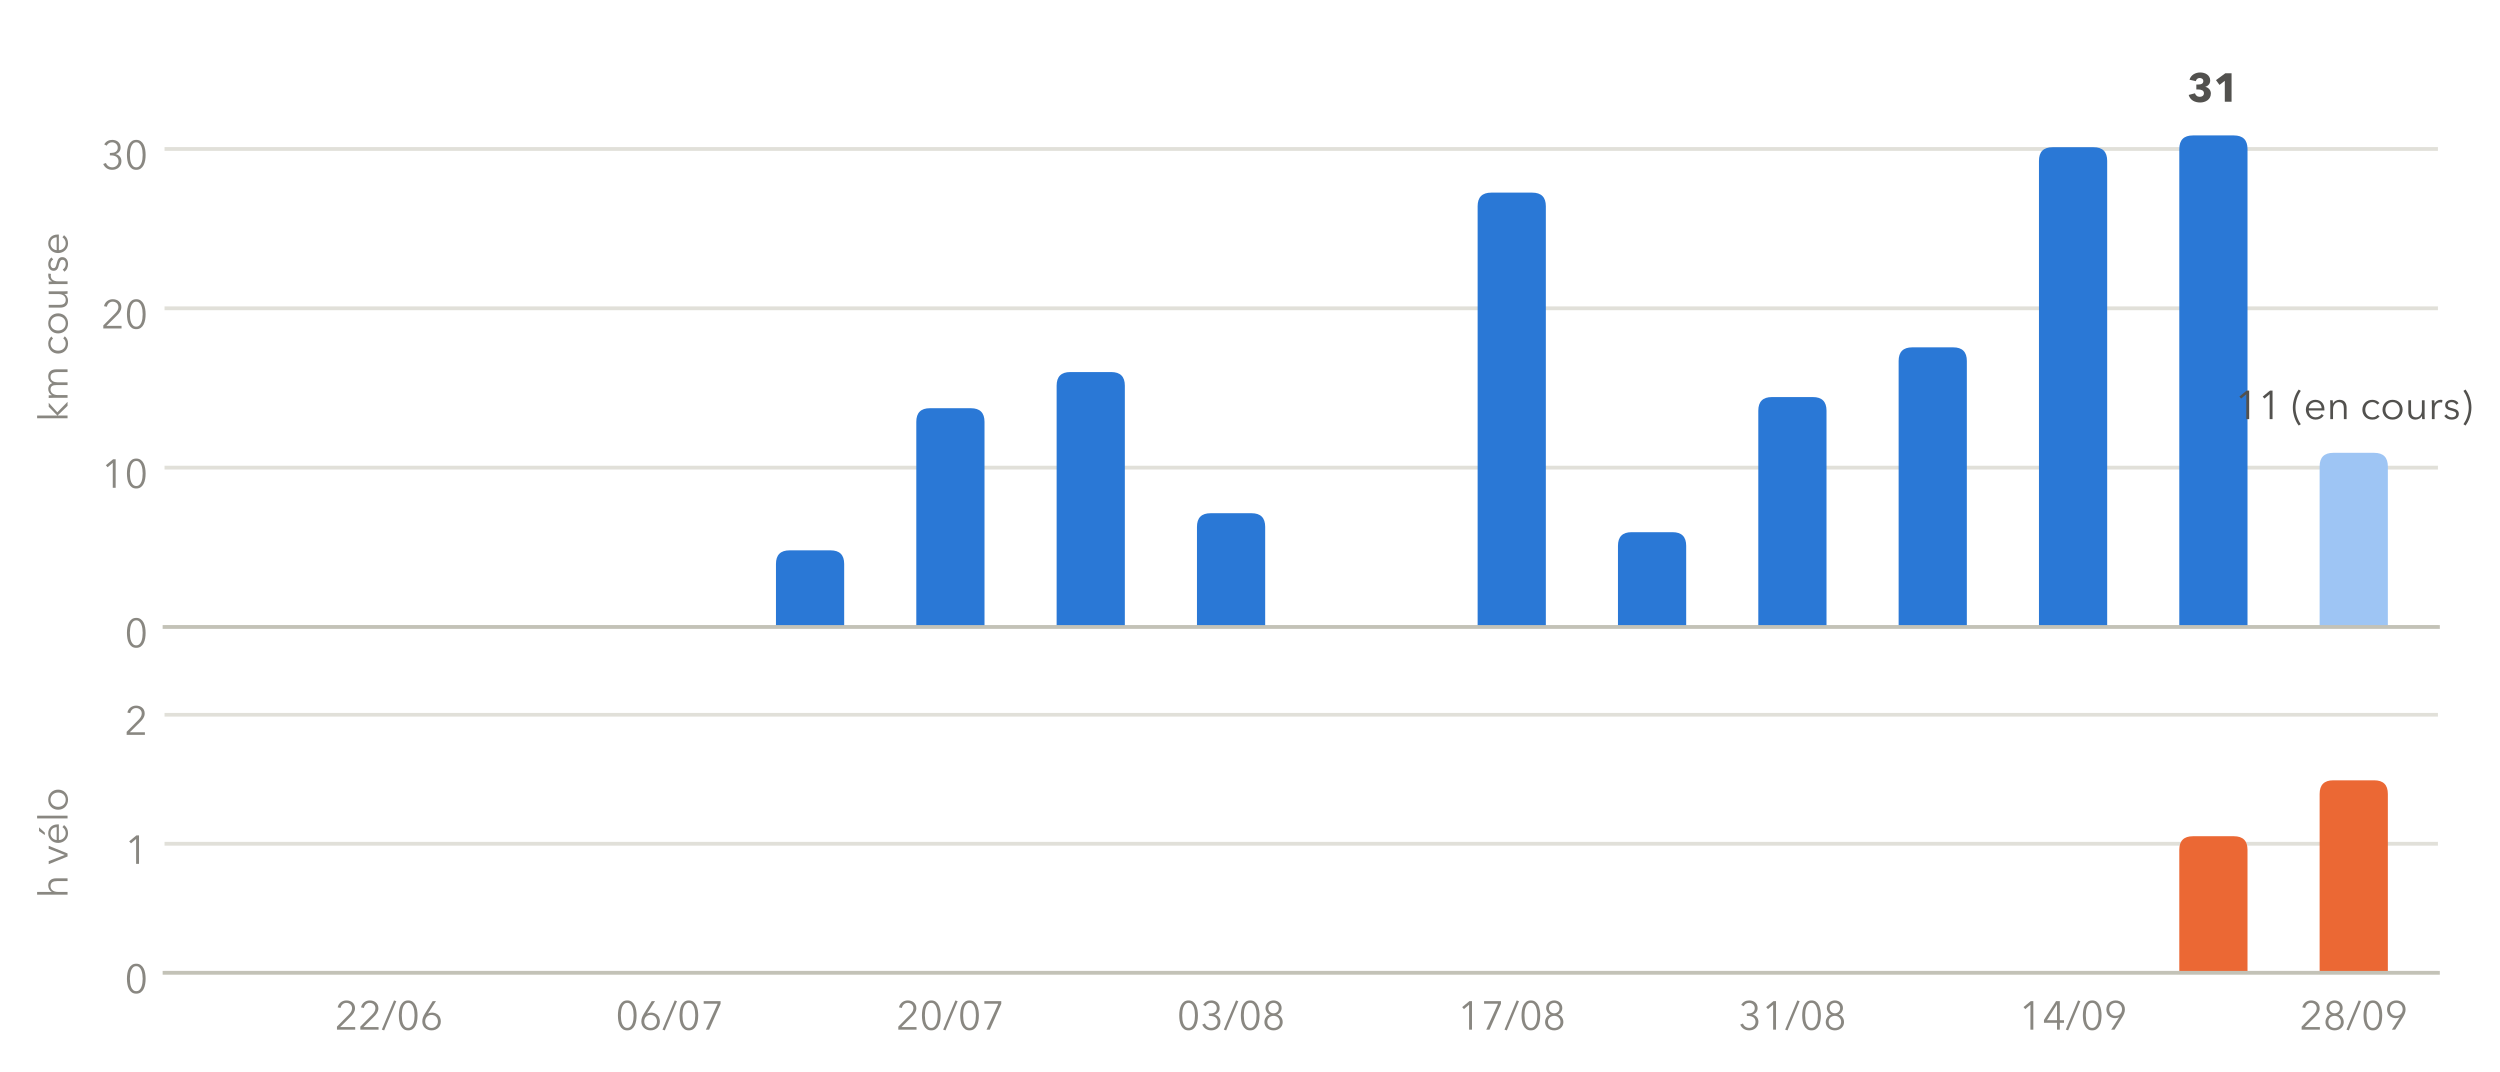
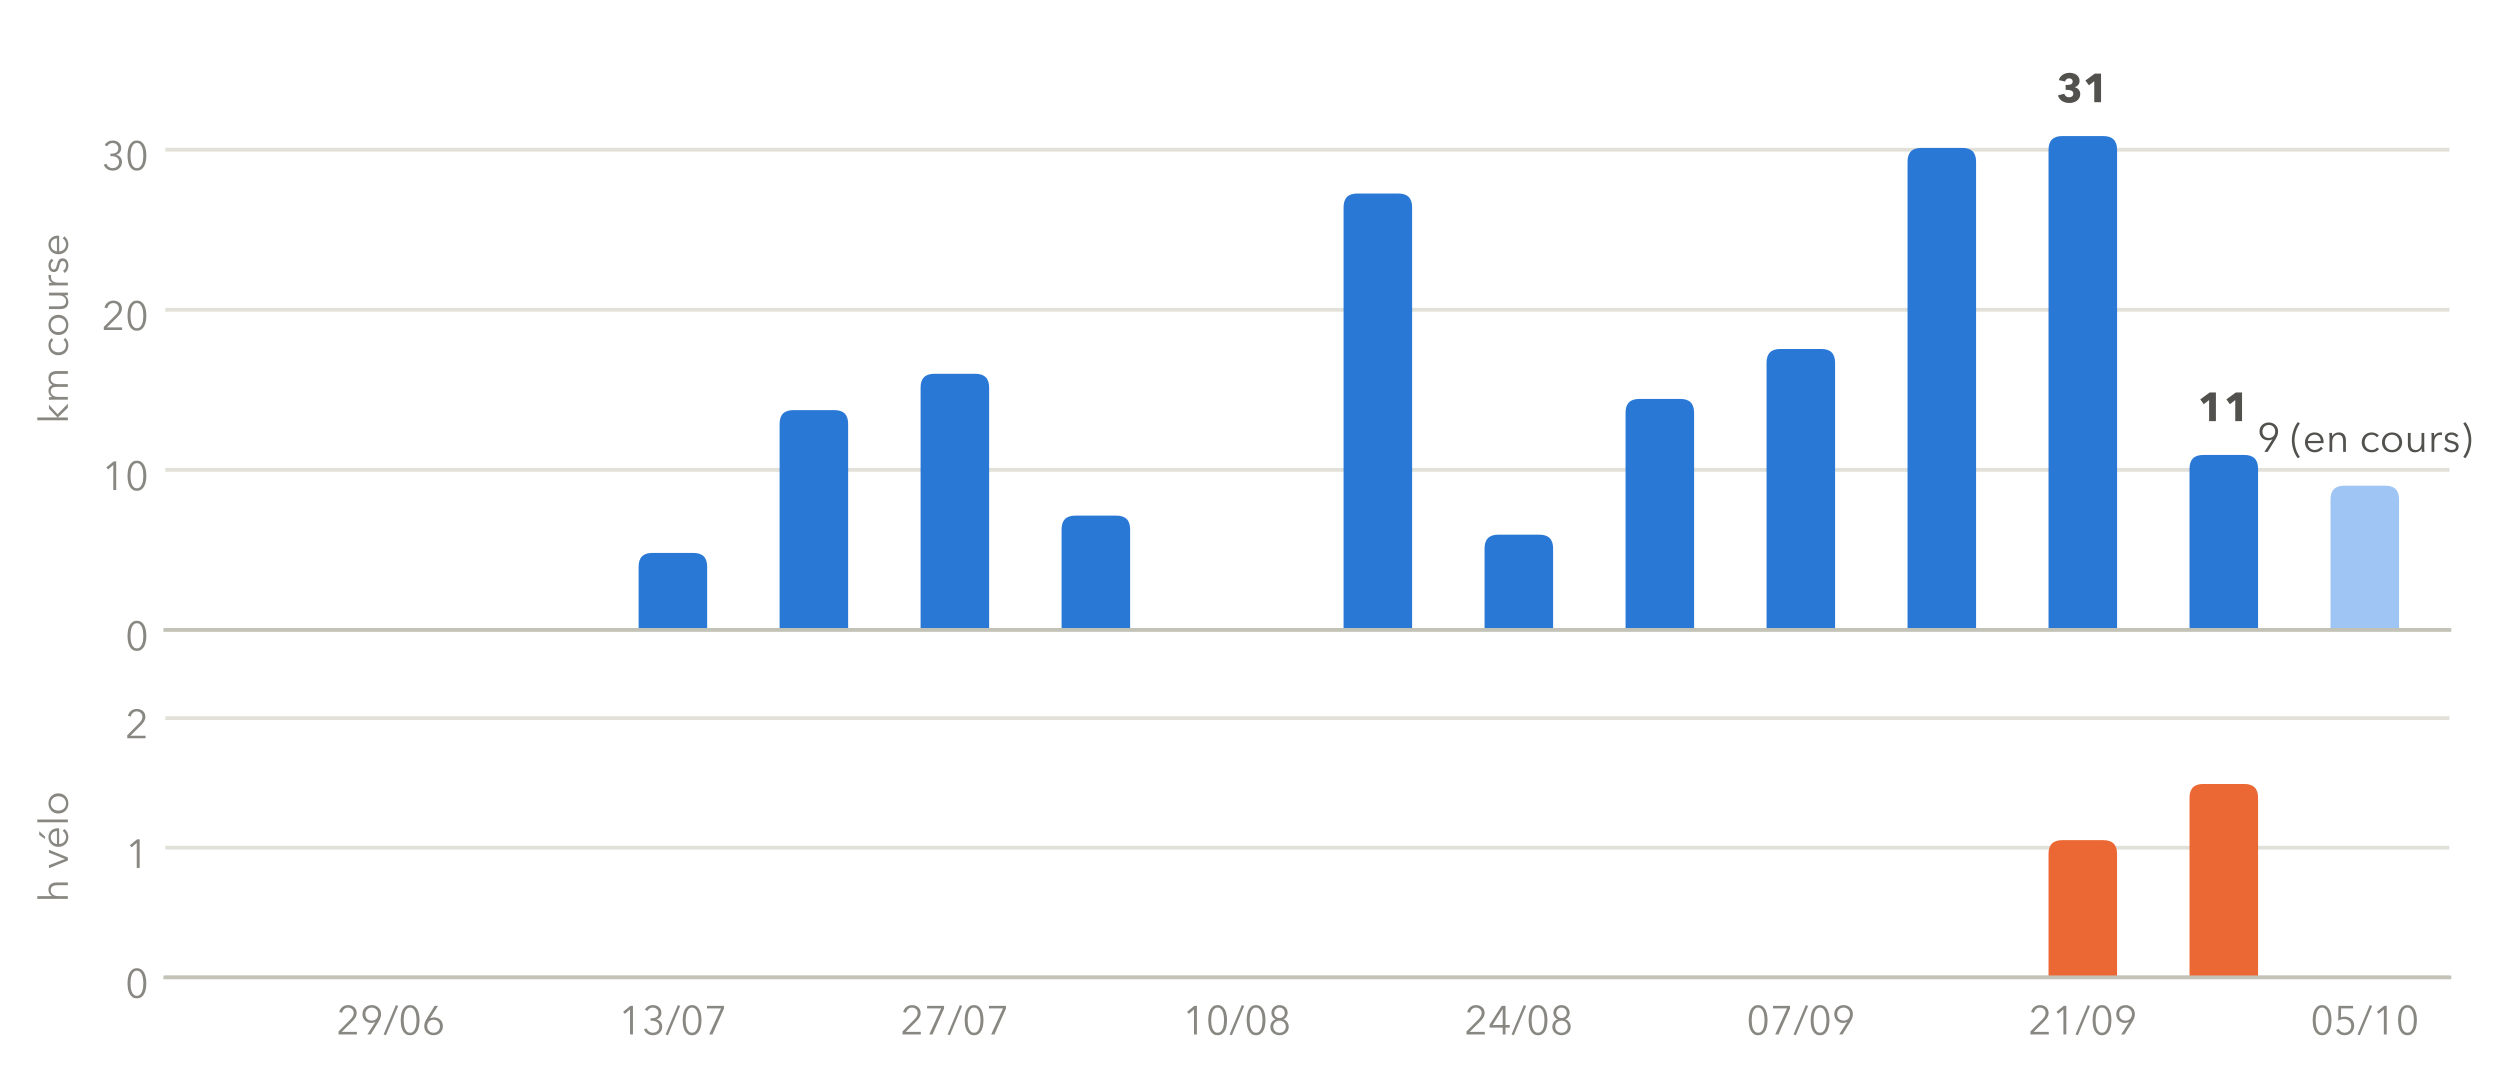
- <svg xmlns="http://www.w3.org/2000/svg" xmlns:xlink="http://www.w3.org/1999/xlink" width="527.711pt" height="226.215pt" viewBox="0 0 527.711 226.215" version="1.1">
+ <svg xmlns="http://www.w3.org/2000/svg" xmlns:xlink="http://www.w3.org/1999/xlink" width="525.246pt" height="226.215pt" viewBox="0 0 525.246 226.215" version="1.1">
  <defs>
    <style type="text/css">*{stroke-linejoin: round; stroke-linecap: butt}</style>
  </defs>
  <g id="figure_1">
    <g id="patch_1">
-       <path d="M 0 226.215  L 527.711 226.215  L 527.711 0  L 0 0  L 0 226.215  z " style="fill: none; opacity: 0" />
+       <path d="M 0 226.215  L 525.246 226.215  L 525.246 0  L 0 0  L 0 226.215  z " style="fill: none; opacity: 0" />
    </g>
    <g id="axes_1">
      <g id="patch_2">
        <path d="M 34.731 132.346  L 514.611 132.346  L 514.611 5.76  L 34.731 5.76  L 34.731 132.346  z " style="fill: none" />
      </g>
      <g id="matplotlib.axis_1">
        <g id="xtick_1">
          <g id="line2d_1" />
        </g>
        <g id="xtick_2">
          <g id="line2d_2" />
        </g>
        <g id="xtick_3">
          <g id="line2d_3" />
        </g>
        <g id="xtick_4">
          <g id="line2d_4" />
        </g>
        <g id="xtick_5">
          <g id="line2d_5" />
        </g>
        <g id="xtick_6">
          <g id="line2d_6" />
        </g>
        <g id="xtick_7">
          <g id="line2d_7" />
        </g>
        <g id="xtick_8">
          <g id="line2d_8" />
        </g>
      </g>
      <g id="matplotlib.axis_2">
        <g id="ytick_1">
          <g id="line2d_9">
            <path d="M 34.731 132.346  L 514.611 132.346  " clip-path="url(#pa0747f14ca)" style="fill: none; stroke: #e1e0d9; stroke-width: 0.8; stroke-linecap: square" />
          </g>
          <g id="line2d_10" />
          <g id="text_1">
            <g style="fill: #898781" transform="translate(26.301 136.596) scale(0.085 -0.085)">
              <defs>
                <path id="AvenirNext-Regular-13" d="M 1856 4646  Q 2278 4646 2563 4438  Q 2848 4230 3021 3894  Q 3194 3558 3267 3129  Q 3341 2701 3341 2259  Q 3341 1818 3267 1392  Q 3194 966 3021 630  Q 2848 294 2563 89  Q 2278 -115 1856 -115  Q 1427 -115 1142 89  Q 858 294 685 630  Q 512 966 441 1392  Q 371 1818 371 2259  Q 371 2701 441 3129  Q 512 3558 685 3894  Q 858 4230 1142 4438  Q 1427 4646 1856 4646  z M 1856 4256  Q 1555 4256 1356 4070  Q 1158 3885 1043 3597  Q 928 3309 883 2953  Q 838 2598 838 2259  Q 838 1920 883 1568  Q 928 1216 1043 931  Q 1158 646 1356 464  Q 1555 282 1856 282  Q 2150 282 2348 464  Q 2547 646 2662 931  Q 2778 1216 2826 1568  Q 2874 1920 2874 2259  Q 2874 2598 2826 2953  Q 2778 3309 2662 3597  Q 2547 3885 2348 4070  Q 2150 4256 1856 4256  z " transform="scale(0.015625)" />
              </defs>
              <use xlink:href="#AvenirNext-Regular-13" />
            </g>
          </g>
        </g>
        <g id="ytick_2">
          <g id="line2d_11">
            <path d="M 34.731 98.713  L 514.611 98.713  " clip-path="url(#pa0747f14ca)" style="fill: none; stroke: #e1e0d9; stroke-width: 0.8; stroke-linecap: square" />
          </g>
          <g id="line2d_12" />
          <g id="text_2">
            <g style="fill: #898781" transform="translate(21.371 102.9626) scale(0.085 -0.085)">
              <defs>
                <path id="AvenirNext-Regular-14" d="M 2291 0  L 1830 0  L 1830 3962  L 1011 3264  L 730 3584  L 1882 4531  L 2291 4531  L 2291 0  z " transform="scale(0.015625)" />
              </defs>
              <use xlink:href="#AvenirNext-Regular-14" />
              <use xlink:href="#AvenirNext-Regular-13" transform="translate(58 0)" />
            </g>
          </g>
        </g>
        <g id="ytick_3">
          <g id="line2d_13">
            <path d="M 34.731 65.079  L 514.611 65.079  " clip-path="url(#pa0747f14ca)" style="fill: none; stroke: #e1e0d9; stroke-width: 0.8; stroke-linecap: square" />
          </g>
          <g id="line2d_14" />
          <g id="text_3">
            <g style="fill: #898781" transform="translate(21.371 69.32924) scale(0.085 -0.085)">
              <defs>
                <path id="AvenirNext-Regular-15" d="M 3226 0  L 326 0  L 326 480  L 2182 2355  Q 2285 2458 2384 2576  Q 2483 2694 2560 2822  Q 2637 2950 2681 3094  Q 2726 3238 2726 3392  Q 2726 3590 2656 3750  Q 2586 3910 2461 4022  Q 2336 4134 2173 4195  Q 2010 4256 1830 4256  Q 1466 4256 1216 4029  Q 966 3802 896 3450  L 442 3539  Q 486 3776 611 3981  Q 736 4186 918 4333  Q 1101 4480 1331 4563  Q 1562 4646 1830 4646  Q 2106 4646 2352 4566  Q 2598 4486 2784 4329  Q 2970 4173 3082 3939  Q 3194 3706 3194 3398  Q 3194 3181 3133 2995  Q 3072 2810 2973 2643  Q 2874 2477 2739 2326  Q 2605 2176 2458 2029  L 826 410  L 3226 410  L 3226 0  z " transform="scale(0.015625)" />
              </defs>
              <use xlink:href="#AvenirNext-Regular-15" />
              <use xlink:href="#AvenirNext-Regular-13" transform="translate(58 0)" />
            </g>
          </g>
        </g>
        <g id="ytick_4">
          <g id="line2d_15">
            <path d="M 34.731 31.446  L 514.611 31.446  " clip-path="url(#pa0747f14ca)" style="fill: none; stroke: #e1e0d9; stroke-width: 0.8; stroke-linecap: square" />
          </g>
          <g id="line2d_16" />
          <g id="text_4">
            <g style="fill: #898781" transform="translate(21.371 35.69583) scale(0.085 -0.085)">
              <defs>
                <path id="AvenirNext-Regular-16" d="M 1370 2573  L 1568 2573  Q 1786 2573 1978 2617  Q 2170 2662 2314 2761  Q 2458 2861 2541 3021  Q 2624 3181 2624 3405  Q 2624 3597 2553 3753  Q 2483 3910 2358 4022  Q 2234 4134 2070 4195  Q 1907 4256 1728 4256  Q 1440 4256 1219 4121  Q 998 3987 864 3725  L 474 3930  Q 685 4294 1011 4470  Q 1338 4646 1754 4646  Q 2022 4646 2262 4566  Q 2502 4486 2684 4332  Q 2867 4179 2972 3952  Q 3078 3725 3078 3430  Q 3078 3027 2854 2755  Q 2630 2483 2291 2394  L 2291 2381  Q 2682 2298 2944 2006  Q 3206 1715 3206 1254  Q 3206 928 3088 675  Q 2970 422 2771 246  Q 2573 70 2307 -22  Q 2042 -115 1747 -115  Q 1248 -115 877 125  Q 506 365 314 813  L 749 973  Q 864 646 1133 464  Q 1402 282 1747 282  Q 1939 282 2121 349  Q 2304 416 2441 541  Q 2579 666 2662 845  Q 2746 1024 2746 1254  Q 2746 1510 2646 1686  Q 2547 1862 2380 1971  Q 2214 2080 2003 2128  Q 1792 2176 1568 2176  L 1370 2176  L 1370 2573  z " transform="scale(0.015625)" />
              </defs>
              <use xlink:href="#AvenirNext-Regular-16" />
              <use xlink:href="#AvenirNext-Regular-13" transform="translate(58 0)" />
            </g>
          </g>
        </g>
        <g id="text_5">
          <g style="fill: #898781" transform="translate(14.26 89.07451) rotate(-90) scale(0.085 -0.085)">
            <defs>
              <path id="AvenirNext-Regular-4e" d="M 1024 1645  L 1043 1645  L 2426 2995  L 3053 2995  L 1542 1626  L 3206 0  L 2566 0  L 1043 1574  L 1024 1574  L 1024 0  L 589 0  L 589 4838  L 1024 4838  L 1024 1645  z " transform="scale(0.015625)" />
              <path id="AvenirNext-Regular-50" d="M 1005 2483  Q 1133 2746 1398 2909  Q 1664 3072 1990 3072  Q 2112 3072 2243 3046  Q 2374 3021 2499 2947  Q 2624 2874 2729 2752  Q 2835 2630 2912 2438  Q 3066 2746 3331 2909  Q 3597 3072 3962 3072  Q 4531 3072 4816 2733  Q 5101 2394 5101 1837  L 5101 0  L 4666 0  L 4666 1658  Q 4666 2131 4490 2419  Q 4314 2707 3891 2707  Q 3654 2707 3491 2611  Q 3328 2515 3229 2358  Q 3130 2202 3085 2003  Q 3040 1805 3040 1594  L 3040 0  L 2605 0  L 2605 1747  Q 2605 1965 2573 2144  Q 2541 2323 2461 2448  Q 2381 2573 2240 2640  Q 2099 2707 1882 2707  Q 1728 2707 1571 2636  Q 1414 2566 1289 2422  Q 1165 2278 1088 2057  Q 1011 1837 1011 1536  L 1011 0  L 576 0  L 576 2336  Q 576 2458 569 2650  Q 563 2842 550 2995  L 966 2995  Q 979 2874 985 2726  Q 992 2579 992 2483  L 1005 2483  L 1005 2483  z " transform="scale(0.015625)" />
              <path id="AvenirNext-Regular-3" transform="scale(0.015625)" />
              <path id="AvenirNext-Regular-46" d="M 2733 2310  Q 2624 2483 2416 2595  Q 2208 2707 1965 2707  Q 1702 2707 1491 2614  Q 1280 2522 1129 2358  Q 979 2195 899 1974  Q 819 1754 819 1498  Q 819 1242 899 1024  Q 979 806 1126 643  Q 1274 480 1485 387  Q 1696 294 1958 294  Q 2246 294 2444 403  Q 2643 512 2771 685  L 3098 442  Q 2906 205 2627 64  Q 2349 -77 1958 -77  Q 1594 -77 1299 41  Q 1005 160 797 371  Q 589 582 473 870  Q 358 1158 358 1498  Q 358 1837 473 2125  Q 589 2413 797 2624  Q 1005 2835 1299 2953  Q 1594 3072 1958 3072  Q 2259 3072 2569 2941  Q 2880 2810 3072 2554  L 2733 2310  z " transform="scale(0.015625)" />
              <path id="AvenirNext-Regular-52" d="M 3552 1498  Q 3552 1158 3433 870  Q 3315 582 3104 371  Q 2893 160 2598 41  Q 2304 -77 1952 -77  Q 1606 -77 1312 41  Q 1018 160 806 371  Q 595 582 476 870  Q 358 1158 358 1498  Q 358 1837 476 2125  Q 595 2413 806 2624  Q 1018 2835 1312 2953  Q 1606 3072 1952 3072  Q 2304 3072 2598 2953  Q 2893 2835 3104 2624  Q 3315 2413 3433 2125  Q 3552 1837 3552 1498  z M 3091 1498  Q 3091 1747 3011 1968  Q 2931 2189 2784 2352  Q 2637 2515 2425 2611  Q 2214 2707 1952 2707  Q 1690 2707 1482 2611  Q 1274 2515 1126 2352  Q 979 2189 899 1968  Q 819 1747 819 1498  Q 819 1248 899 1027  Q 979 806 1126 643  Q 1274 480 1482 387  Q 1690 294 1952 294  Q 2214 294 2425 387  Q 2637 480 2784 643  Q 2931 806 3011 1027  Q 3091 1248 3091 1498  z " transform="scale(0.015625)" />
              <path id="AvenirNext-Regular-58" d="M 2752 0  Q 2739 122 2732 269  Q 2726 416 2726 512  L 2714 512  Q 2586 250 2298 86  Q 2010 -77 1690 -77  Q 1120 -77 835 262  Q 550 602 550 1158  L 550 2995  L 986 2995  L 986 1338  Q 986 1101 1024 909  Q 1062 717 1155 579  Q 1248 442 1405 365  Q 1562 288 1798 288  Q 1971 288 2134 358  Q 2298 429 2426 573  Q 2554 717 2630 937  Q 2707 1158 2707 1459  L 2707 2995  L 3142 2995  L 3142 659  Q 3142 538 3148 346  Q 3155 154 3168 0  L 2752 0  z " transform="scale(0.015625)" />
              <path id="AvenirNext-Regular-55" d="M 576 2336  Q 576 2458 569 2650  Q 563 2842 550 2995  L 966 2995  Q 979 2874 985 2726  Q 992 2579 992 2483  L 1005 2483  Q 1133 2746 1389 2909  Q 1645 3072 1965 3072  Q 2048 3072 2115 3065  Q 2182 3059 2253 3040  L 2195 2630  Q 2157 2643 2067 2656  Q 1978 2669 1888 2669  Q 1715 2669 1555 2605  Q 1395 2541 1276 2403  Q 1158 2266 1084 2051  Q 1011 1837 1011 1536  L 1011 0  L 576 0  L 576 2336  L 576 2336  z " transform="scale(0.015625)" />
              <path id="AvenirNext-Regular-56" d="M 2170 2285  Q 2074 2470 1878 2588  Q 1683 2707 1434 2707  Q 1318 2707 1203 2681  Q 1088 2656 998 2598  Q 909 2541 854 2451  Q 800 2362 800 2240  Q 800 2029 973 1917  Q 1146 1805 1517 1728  Q 2048 1619 2301 1411  Q 2554 1203 2554 851  Q 2554 595 2454 419  Q 2355 243 2195 131  Q 2035 19 1833 -29  Q 1632 -77 1427 -77  Q 1088 -77 768 64  Q 448 205 243 506  L 589 762  Q 704 563 928 428  Q 1152 294 1421 294  Q 1562 294 1690 320  Q 1818 346 1914 410  Q 2010 474 2067 573  Q 2125 672 2125 819  Q 2125 1056 1897 1174  Q 1670 1293 1242 1395  Q 1107 1427 956 1475  Q 806 1523 678 1616  Q 550 1709 467 1849  Q 384 1990 384 2202  Q 384 2432 473 2595  Q 563 2758 713 2864  Q 864 2970 1056 3021  Q 1248 3072 1453 3072  Q 1766 3072 2060 2931  Q 2355 2790 2502 2534  L 2170 2285  z " transform="scale(0.015625)" />
              <path id="AvenirNext-Regular-48" d="M 2861 1728  Q 2842 2150 2589 2428  Q 2336 2707 1869 2707  Q 1651 2707 1465 2627  Q 1280 2547 1139 2409  Q 998 2272 915 2096  Q 832 1920 819 1728  L 2861 1728  z M 3302 1587  Q 3302 1542 3302 1491  Q 3302 1440 3296 1382  L 813 1382  Q 819 1158 902 960  Q 986 762 1133 614  Q 1280 467 1478 380  Q 1677 294 1907 294  Q 2246 294 2492 451  Q 2739 608 2867 813  L 3194 557  Q 2925 218 2601 70  Q 2278 -77 1907 -77  Q 1574 -77 1289 41  Q 1005 160 800 371  Q 595 582 476 870  Q 358 1158 358 1498  Q 358 1837 473 2125  Q 589 2413 793 2624  Q 998 2835 1273 2953  Q 1549 3072 1869 3072  Q 2221 3072 2489 2953  Q 2758 2835 2937 2633  Q 3117 2432 3209 2163  Q 3302 1894 3302 1587  z " transform="scale(0.015625)" />
            </defs>
            <use xlink:href="#AvenirNext-Regular-4e" />
            <use xlink:href="#AvenirNext-Regular-50" transform="translate(51 0)" />
            <use xlink:href="#AvenirNext-Regular-3" transform="translate(139.2969 0)" />
            <use xlink:href="#AvenirNext-Regular-46" transform="translate(164.2969 0)" />
            <use xlink:href="#AvenirNext-Regular-52" transform="translate(214.2969 0)" />
            <use xlink:href="#AvenirNext-Regular-58" transform="translate(275.3906 0)" />
            <use xlink:href="#AvenirNext-Regular-55" transform="translate(333.4844 0)" />
            <use xlink:href="#AvenirNext-Regular-56" transform="translate(369.4844 0)" />
            <use xlink:href="#AvenirNext-Regular-48" transform="translate(413.8906 0)" />
          </g>
        </g>
      </g>
      <g id="patch_3">
-         <path d="M 163.793 132.346  L 178.193 132.346  L 178.193 119.048  Q 178.193 116.168 175.313 116.168  L 166.673 116.168  Q 163.793 116.168 163.793 119.048  z " clip-path="url(#pa0747f14ca)" style="fill: #2a78d6" />
+         <path d="M 134.171 132.346  L 148.571 132.346  L 148.571 119.048  Q 148.571 116.168 145.691 116.168  L 137.051 116.168  Q 134.171 116.168 134.171 119.048  z " clip-path="url(#pa0747f14ca)" style="fill: #2a78d6" />
      </g>
      <g id="patch_4">
-         <path d="M 193.415 132.346  L 207.815 132.346  L 207.815 89.047  Q 207.815 86.167 204.935 86.167  L 196.295 86.167  Q 193.415 86.167 193.415 89.047  z " clip-path="url(#pa0747f14ca)" style="fill: #2a78d6" />
+         <path d="M 163.793 132.346  L 178.193 132.346  L 178.193 89.047  Q 178.193 86.167 175.313 86.167  L 166.673 86.167  Q 163.793 86.167 163.793 89.047  z " clip-path="url(#pa0747f14ca)" style="fill: #2a78d6" />
      </g>
      <g id="patch_5">
-         <path d="M 223.038 132.346  L 237.438 132.346  L 237.438 81.413  Q 237.438 78.533 234.558 78.533  L 225.918 78.533  Q 223.038 78.533 223.038 81.413  z " clip-path="url(#pa0747f14ca)" style="fill: #2a78d6" />
+         <path d="M 193.415 132.346  L 207.815 132.346  L 207.815 81.413  Q 207.815 78.533 204.935 78.533  L 196.295 78.533  Q 193.415 78.533 193.415 81.413  z " clip-path="url(#pa0747f14ca)" style="fill: #2a78d6" />
      </g>
      <g id="patch_6">
-         <path d="M 252.66 132.346  L 267.06 132.346  L 267.06 111.212  Q 267.06 108.332 264.18 108.332  L 255.54 108.332  Q 252.66 108.332 252.66 111.212  z " clip-path="url(#pa0747f14ca)" style="fill: #2a78d6" />
+         <path d="M 223.038 132.346  L 237.438 132.346  L 237.438 111.212  Q 237.438 108.332 234.558 108.332  L 225.918 108.332  Q 223.038 108.332 223.038 111.212  z " clip-path="url(#pa0747f14ca)" style="fill: #2a78d6" />
      </g>
      <g id="patch_7">
-         <path d="M 311.904 132.346  L 326.304 132.346  L 326.304 43.541  Q 326.304 40.661 323.424 40.661  L 314.784 40.661  Q 311.904 40.661 311.904 43.541  z " clip-path="url(#pa0747f14ca)" style="fill: #2a78d6" />
+         <path d="M 282.282 132.346  L 296.682 132.346  L 296.682 43.541  Q 296.682 40.661 293.802 40.661  L 285.162 40.661  Q 282.282 40.661 282.282 43.541  z " clip-path="url(#pa0747f14ca)" style="fill: #2a78d6" />
      </g>
      <g id="patch_8">
-         <path d="M 341.527 132.346  L 355.927 132.346  L 355.927 115.214  Q 355.927 112.334 353.047 112.334  L 344.407 112.334  Q 341.527 112.334 341.527 115.214  z " clip-path="url(#pa0747f14ca)" style="fill: #2a78d6" />
+         <path d="M 311.904 132.346  L 326.304 132.346  L 326.304 115.214  Q 326.304 112.334 323.424 112.334  L 314.784 112.334  Q 311.904 112.334 311.904 115.214  z " clip-path="url(#pa0747f14ca)" style="fill: #2a78d6" />
      </g>
      <g id="patch_9">
-         <path d="M 371.149 132.346  L 385.549 132.346  L 385.549 86.693  Q 385.549 83.813 382.669 83.813  L 374.029 83.813  Q 371.149 83.813 371.149 86.693  z " clip-path="url(#pa0747f14ca)" style="fill: #2a78d6" />
+         <path d="M 341.527 132.346  L 355.927 132.346  L 355.927 86.693  Q 355.927 83.813 353.047 83.813  L 344.407 83.813  Q 341.527 83.813 341.527 86.693  z " clip-path="url(#pa0747f14ca)" style="fill: #2a78d6" />
      </g>
      <g id="patch_10">
-         <path d="M 400.771 132.346  L 415.171 132.346  L 415.171 76.199  Q 415.171 73.319 412.291 73.319  L 403.651 73.319  Q 400.771 73.319 400.771 76.199  z " clip-path="url(#pa0747f14ca)" style="fill: #2a78d6" />
+         <path d="M 371.149 132.346  L 385.549 132.346  L 385.549 76.199  Q 385.549 73.319 382.669 73.319  L 374.029 73.319  Q 371.149 73.319 371.149 76.199  z " clip-path="url(#pa0747f14ca)" style="fill: #2a78d6" />
      </g>
      <g id="patch_11">
-         <path d="M 430.393 132.346  L 444.793 132.346  L 444.793 33.956  Q 444.793 31.076 441.913 31.076  L 433.273 31.076  Q 430.393 31.076 430.393 33.956  z " clip-path="url(#pa0747f14ca)" style="fill: #2a78d6" />
+         <path d="M 400.771 132.346  L 415.171 132.346  L 415.171 33.956  Q 415.171 31.076 412.291 31.076  L 403.651 31.076  Q 400.771 31.076 400.771 33.956  z " clip-path="url(#pa0747f14ca)" style="fill: #2a78d6" />
      </g>
      <g id="patch_12">
-         <path d="M 460.015 132.346  L 474.415 132.346  L 474.415 31.467  Q 474.415 28.587 471.535 28.587  L 462.895 28.587  Q 460.015 28.587 460.015 31.467  z " clip-path="url(#pa0747f14ca)" style="fill: #2a78d6" />
+         <path d="M 430.393 132.346  L 444.793 132.346  L 444.793 31.467  Q 444.793 28.587 441.913 28.587  L 433.273 28.587  Q 430.393 28.587 430.393 31.467  z " clip-path="url(#pa0747f14ca)" style="fill: #2a78d6" />
      </g>
      <g id="patch_13">
-         <path d="M 489.638 132.346  L 504.038 132.346  L 504.038 98.465  Q 504.038 95.585 501.158 95.585  L 492.518 95.585  Q 489.638 95.585 489.638 98.465  z " clip-path="url(#pa0747f14ca)" style="fill: #9ec5f4" />
+         <path d="M 460.015 132.346  L 474.415 132.346  L 474.415 98.465  Q 474.415 95.585 471.535 95.585  L 462.895 95.585  Q 460.015 95.585 460.015 98.465  z " clip-path="url(#pa0747f14ca)" style="fill: #2a78d6" />
      </g>
      <g id="patch_14">
+         <path d="M 489.638 132.346  L 504.038 132.346  L 504.038 104.922  Q 504.038 102.042 501.158 102.042  L 492.518 102.042  Q 489.638 102.042 489.638 104.922  z " clip-path="url(#pa0747f14ca)" style="fill: #9ec5f4" />
+       </g>
+       <g id="patch_15">
        <path d="M 34.731 132.346  L 514.611 132.346  " style="fill: none; stroke: #c3c2b7; stroke-width: 0.8; stroke-linejoin: miter; stroke-linecap: square" />
      </g>
      <g id="text_6">
-         <g style="fill: #52514e" transform="translate(461.725 21.47599) scale(0.085 -0.085)">
+         <g style="fill: #52514e" transform="translate(432.1028 21.47599) scale(0.085 -0.085)">
          <defs>
            <path id="AvenirNext-Bold-16" d="M 3731 1318  Q 3731 947 3580 675  Q 3430 403 3187 227  Q 2944 51 2640 -35  Q 2336 -122 2022 -122  Q 1715 -122 1424 -51  Q 1133 19 893 163  Q 653 307 473 534  Q 294 762 205 1082  L 1203 1344  Q 1267 1120 1465 950  Q 1664 781 1971 781  Q 2086 781 2204 813  Q 2323 845 2416 912  Q 2509 979 2569 1088  Q 2630 1197 2630 1357  Q 2630 1530 2550 1645  Q 2470 1760 2339 1827  Q 2208 1894 2041 1923  Q 1875 1952 1709 1952  L 1421 1952  L 1421 2739  L 1734 2739  Q 1888 2739 2029 2761  Q 2170 2784 2282 2845  Q 2394 2906 2461 3008  Q 2528 3110 2528 3277  Q 2528 3520 2355 3648  Q 2182 3776 1958 3776  Q 1728 3776 1558 3638  Q 1389 3501 1338 3270  L 339 3501  Q 422 3789 588 4003  Q 755 4218 982 4362  Q 1210 4506 1478 4579  Q 1747 4653 2029 4653  Q 2330 4653 2614 4576  Q 2899 4499 3123 4339  Q 3347 4179 3484 3939  Q 3622 3699 3622 3373  Q 3622 2995 3408 2736  Q 3194 2477 2861 2387  L 2861 2368  Q 3053 2323 3213 2224  Q 3373 2125 3488 1987  Q 3603 1850 3667 1680  Q 3731 1510 3731 1318  z " transform="scale(0.015625)" />
            <path id="AvenirNext-Bold-14" d="M 1811 0  L 1811 3328  L 966 2675  L 410 3437  L 1901 4531  L 2886 4531  L 2886 0  L 1811 0  z " transform="scale(0.015625)" />
          </defs>
          <use xlink:href="#AvenirNext-Bold-16" />
          <use xlink:href="#AvenirNext-Bold-14" transform="translate(64.59375 0)" />
        </g>
      </g>
      <g id="text_7">
-         <g style="fill: #52514e" transform="translate(471.7248 88.47374) scale(0.085 -0.085)">
+         <g style="fill: #52514e" transform="translate(461.725 88.47374) scale(0.085 -0.085)">
+           <use xlink:href="#AvenirNext-Bold-14" />
+           <use xlink:href="#AvenirNext-Bold-14" transform="translate(64.59375 0)" />
+         </g>
+       </g>
+       <g id="text_8">
+         <g style="fill: #52514e" transform="translate(474.1898 94.93135) scale(0.085 -0.085)">
          <defs>
+             <path id="AvenirNext-Regular-1c" d="M 2438 1978  L 2426 1990  Q 2323 1914 2137 1869  Q 1952 1824 1779 1824  Q 1485 1824 1232 1926  Q 979 2029 793 2211  Q 608 2394 502 2653  Q 397 2912 397 3219  Q 397 3533 505 3798  Q 614 4064 812 4249  Q 1011 4435 1280 4540  Q 1549 4646 1869 4646  Q 2189 4646 2457 4540  Q 2726 4435 2924 4249  Q 3123 4064 3232 3798  Q 3341 3533 3341 3219  Q 3341 2867 3219 2566  Q 3098 2266 2931 1990  L 1696 0  L 1165 0  L 2438 1978  z M 2880 3219  Q 2880 3437 2806 3629  Q 2733 3821 2598 3958  Q 2464 4096 2278 4176  Q 2093 4256 1869 4256  Q 1645 4256 1459 4176  Q 1274 4096 1139 3958  Q 1005 3821 931 3629  Q 858 3437 858 3219  Q 858 3002 928 2813  Q 998 2624 1129 2486  Q 1261 2349 1449 2272  Q 1638 2195 1869 2195  Q 2099 2195 2288 2272  Q 2477 2349 2608 2486  Q 2739 2624 2809 2813  Q 2880 3002 2880 3219  z " transform="scale(0.015625)" />
            <path id="AvenirNext-Regular-b" d="M 627 1843  Q 627 1472 691 1107  Q 755 742 867 403  Q 979 64 1132 -243  Q 1286 -550 1472 -806  L 1139 -1018  Q 934 -749 764 -425  Q 595 -102 470 266  Q 346 634 275 1030  Q 205 1427 205 1843  Q 205 2253 275 2653  Q 346 3053 470 3421  Q 595 3789 764 4112  Q 934 4435 1139 4704  L 1472 4493  Q 1286 4237 1132 3929  Q 979 3622 867 3283  Q 755 2944 691 2579  Q 627 2214 627 1843  z " transform="scale(0.015625)" />
            <path id="AvenirNext-Regular-51" d="M 966 2995  Q 979 2874 985 2726  Q 992 2579 992 2483  L 1005 2483  Q 1133 2746 1421 2909  Q 1709 3072 2029 3072  Q 2598 3072 2883 2733  Q 3168 2394 3168 1837  L 3168 0  L 2733 0  L 2733 1658  Q 2733 1894 2694 2086  Q 2656 2278 2563 2416  Q 2470 2554 2313 2630  Q 2157 2707 1920 2707  Q 1747 2707 1584 2636  Q 1421 2566 1293 2422  Q 1165 2278 1088 2057  Q 1011 1837 1011 1536  L 1011 0  L 576 0  L 576 2336  Q 576 2458 569 2650  Q 563 2842 550 2995  L 966 2995  z " transform="scale(0.015625)" />
            <path id="AvenirNext-Regular-c" d="M 1293 1843  Q 1293 2214 1229 2579  Q 1165 2944 1053 3283  Q 941 3622 784 3929  Q 627 4237 448 4493  L 781 4704  Q 979 4435 1152 4112  Q 1325 3789 1449 3421  Q 1574 3053 1644 2653  Q 1715 2253 1715 1843  Q 1715 1427 1644 1030  Q 1574 634 1449 266  Q 1325 -102 1152 -425  Q 979 -749 781 -1018  L 448 -806  Q 627 -550 784 -243  Q 941 64 1053 403  Q 1165 742 1229 1107  Q 1293 1472 1293 1843  z " transform="scale(0.015625)" />
          </defs>
-           <use xlink:href="#AvenirNext-Regular-14" />
-           <use xlink:href="#AvenirNext-Regular-14" transform="translate(58 0)" />
-           <use xlink:href="#AvenirNext-Regular-3" transform="translate(116 0)" />
-           <use xlink:href="#AvenirNext-Regular-b" transform="translate(141 0)" />
-           <use xlink:href="#AvenirNext-Regular-48" transform="translate(171 0)" />
-           <use xlink:href="#AvenirNext-Regular-51" transform="translate(228.2031 0)" />
-           <use xlink:href="#AvenirNext-Regular-3" transform="translate(286.2969 0)" />
-           <use xlink:href="#AvenirNext-Regular-46" transform="translate(311.2969 0)" />
-           <use xlink:href="#AvenirNext-Regular-52" transform="translate(361.2969 0)" />
-           <use xlink:href="#AvenirNext-Regular-58" transform="translate(422.3906 0)" />
-           <use xlink:href="#AvenirNext-Regular-55" transform="translate(480.4844 0)" />
-           <use xlink:href="#AvenirNext-Regular-56" transform="translate(516.4844 0)" />
-           <use xlink:href="#AvenirNext-Regular-c" transform="translate(560.8906 0)" />
+           <use xlink:href="#AvenirNext-Regular-1c" />
+           <use xlink:href="#AvenirNext-Regular-3" transform="translate(58 0)" />
+           <use xlink:href="#AvenirNext-Regular-b" transform="translate(83 0)" />
+           <use xlink:href="#AvenirNext-Regular-48" transform="translate(113 0)" />
+           <use xlink:href="#AvenirNext-Regular-51" transform="translate(170.2031 0)" />
+           <use xlink:href="#AvenirNext-Regular-3" transform="translate(228.2969 0)" />
+           <use xlink:href="#AvenirNext-Regular-46" transform="translate(253.2969 0)" />
+           <use xlink:href="#AvenirNext-Regular-52" transform="translate(303.2969 0)" />
+           <use xlink:href="#AvenirNext-Regular-58" transform="translate(364.3906 0)" />
+           <use xlink:href="#AvenirNext-Regular-55" transform="translate(422.4844 0)" />
+           <use xlink:href="#AvenirNext-Regular-56" transform="translate(458.4844 0)" />
+           <use xlink:href="#AvenirNext-Regular-c" transform="translate(502.8906 0)" />
        </g>
      </g>
    </g>
    <g id="axes_2">
-       <g id="patch_15">
+       <g id="patch_16">
        <path d="M 34.731 205.344  L 514.611 205.344  L 514.611 150.49  L 34.731 150.49  L 34.731 205.344  z " style="fill: none" />
      </g>
      <g id="matplotlib.axis_3">
        <g id="xtick_9">
          <g id="line2d_17" />
-           <g id="text_8">
+           <g id="text_9">
            <g style="fill: #898781" transform="translate(70.69406 217.344) scale(0.085 -0.085)">
              <defs>
                <path id="AvenirNext-Regular-12" d="M 403 -115  L 32 6  L 1971 4646  L 2336 4518  L 403 -115  z " transform="scale(0.015625)" />
                <path id="AvenirNext-Regular-19" d="M 1286 2554  L 1299 2541  Q 1402 2618 1587 2662  Q 1773 2707 1946 2707  Q 2240 2707 2493 2604  Q 2746 2502 2931 2320  Q 3117 2138 3222 1878  Q 3328 1619 3328 1312  Q 3328 992 3219 729  Q 3110 467 2912 281  Q 2714 96 2445 -9  Q 2176 -115 1856 -115  Q 1536 -115 1267 -9  Q 998 96 800 281  Q 602 467 493 729  Q 384 992 384 1312  Q 384 1664 505 1965  Q 627 2266 794 2541  L 2029 4531  L 2560 4531  L 1286 2554  z M 845 1312  Q 845 1088 918 899  Q 992 710 1126 572  Q 1261 435 1446 355  Q 1632 275 1856 275  Q 2080 275 2265 355  Q 2451 435 2585 572  Q 2720 710 2793 899  Q 2867 1088 2867 1312  Q 2867 1530 2796 1718  Q 2726 1907 2595 2044  Q 2464 2182 2275 2259  Q 2086 2336 1856 2336  Q 1626 2336 1437 2259  Q 1248 2182 1117 2044  Q 986 1907 915 1718  Q 845 1530 845 1312  z " transform="scale(0.015625)" />
              </defs>
              <use xlink:href="#AvenirNext-Regular-15" />
-               <use xlink:href="#AvenirNext-Regular-15" transform="translate(58 0)" />
+               <use xlink:href="#AvenirNext-Regular-1c" transform="translate(58 0)" />
              <use xlink:href="#AvenirNext-Regular-12" transform="translate(116 0)" />
              <use xlink:href="#AvenirNext-Regular-13" transform="translate(153 0)" />
              <use xlink:href="#AvenirNext-Regular-19" transform="translate(211 0)" />
            </g>
          </g>
        </g>
        <g id="xtick_10">
          <g id="line2d_18" />
-           <g id="text_9">
+           <g id="text_10">
            <g style="fill: #898781" transform="translate(129.9385 217.344) scale(0.085 -0.085)">
              <defs>
                <path id="AvenirNext-Regular-1a" d="M 3187 4109  L 1363 0  L 845 0  L 2720 4122  L 499 4122  L 499 4531  L 3187 4531  L 3187 4109  z " transform="scale(0.015625)" />
              </defs>
-               <use xlink:href="#AvenirNext-Regular-13" />
-               <use xlink:href="#AvenirNext-Regular-19" transform="translate(58 0)" />
+               <use xlink:href="#AvenirNext-Regular-14" />
+               <use xlink:href="#AvenirNext-Regular-16" transform="translate(58 0)" />
              <use xlink:href="#AvenirNext-Regular-12" transform="translate(116 0)" />
              <use xlink:href="#AvenirNext-Regular-13" transform="translate(153 0)" />
              <use xlink:href="#AvenirNext-Regular-1a" transform="translate(211 0)" />
            </g>
          </g>
        </g>
        <g id="xtick_11">
          <g id="line2d_19" />
-           <g id="text_10">
+           <g id="text_11">
            <g style="fill: #898781" transform="translate(189.1829 217.344) scale(0.085 -0.085)">
              <use xlink:href="#AvenirNext-Regular-15" />
-               <use xlink:href="#AvenirNext-Regular-13" transform="translate(58 0)" />
+               <use xlink:href="#AvenirNext-Regular-1a" transform="translate(58 0)" />
              <use xlink:href="#AvenirNext-Regular-12" transform="translate(116 0)" />
              <use xlink:href="#AvenirNext-Regular-13" transform="translate(153 0)" />
              <use xlink:href="#AvenirNext-Regular-1a" transform="translate(211 0)" />
            </g>
          </g>
        </g>
        <g id="xtick_12">
          <g id="line2d_20" />
-           <g id="text_11">
+           <g id="text_12">
            <g style="fill: #898781" transform="translate(248.4274 217.344) scale(0.085 -0.085)">
              <defs>
                <path id="AvenirNext-Regular-1b" d="M 2451 2400  Q 2822 2291 3065 1971  Q 3309 1651 3309 1190  Q 3309 890 3190 650  Q 3072 410 2873 240  Q 2675 70 2409 -22  Q 2144 -115 1856 -115  Q 1568 -115 1302 -22  Q 1037 70 838 240  Q 640 410 521 650  Q 403 890 403 1190  Q 403 1421 467 1616  Q 531 1811 646 1968  Q 762 2125 918 2233  Q 1075 2342 1261 2400  L 1261 2413  Q 1107 2464 982 2563  Q 858 2662 768 2800  Q 678 2938 627 3101  Q 576 3264 576 3437  Q 576 3712 678 3936  Q 781 4160 957 4317  Q 1133 4474 1363 4560  Q 1594 4646 1856 4646  Q 2112 4646 2345 4560  Q 2579 4474 2755 4317  Q 2931 4160 3033 3936  Q 3136 3712 3136 3437  Q 3136 3264 3085 3101  Q 3034 2938 2944 2800  Q 2854 2662 2729 2563  Q 2605 2464 2451 2413  L 2451 2400  z M 1024 3411  Q 1024 3232 1088 3085  Q 1152 2938 1267 2829  Q 1382 2720 1532 2659  Q 1683 2598 1856 2598  Q 2029 2598 2179 2659  Q 2330 2720 2445 2829  Q 2560 2938 2624 3085  Q 2688 3232 2688 3411  Q 2688 3590 2624 3747  Q 2560 3904 2448 4016  Q 2336 4128 2185 4192  Q 2035 4256 1856 4256  Q 1677 4256 1526 4192  Q 1376 4128 1264 4016  Q 1152 3904 1088 3747  Q 1024 3590 1024 3411  z M 864 1242  Q 864 1037 934 857  Q 1005 678 1136 550  Q 1267 422 1449 348  Q 1632 275 1856 275  Q 2080 275 2262 348  Q 2445 422 2576 550  Q 2707 678 2777 857  Q 2848 1037 2848 1242  Q 2848 1446 2777 1619  Q 2707 1792 2576 1920  Q 2445 2048 2262 2118  Q 2080 2189 1856 2189  Q 1632 2189 1449 2118  Q 1267 2048 1136 1920  Q 1005 1792 934 1619  Q 864 1446 864 1242  z " transform="scale(0.015625)" />
              </defs>
-               <use xlink:href="#AvenirNext-Regular-13" />
-               <use xlink:href="#AvenirNext-Regular-16" transform="translate(58 0)" />
+               <use xlink:href="#AvenirNext-Regular-14" />
+               <use xlink:href="#AvenirNext-Regular-13" transform="translate(58 0)" />
              <use xlink:href="#AvenirNext-Regular-12" transform="translate(116 0)" />
              <use xlink:href="#AvenirNext-Regular-13" transform="translate(153 0)" />
              <use xlink:href="#AvenirNext-Regular-1b" transform="translate(211 0)" />
            </g>
          </g>
        </g>
        <g id="xtick_13">
          <g id="line2d_21" />
-           <g id="text_12">
+           <g id="text_13">
            <g style="fill: #898781" transform="translate(307.6718 217.344) scale(0.085 -0.085)">
-               <use xlink:href="#AvenirNext-Regular-14" />
-               <use xlink:href="#AvenirNext-Regular-1a" transform="translate(58 0)" />
+               <defs>
+                 <path id="AvenirNext-Regular-17" d="M 2790 1498  L 3456 1498  L 3456 1094  L 2790 1094  L 2790 0  L 2342 0  L 2342 1094  L 269 1094  L 269 1542  L 2189 4531  L 2790 4531  L 2790 1498  z M 2342 4013  L 2330 4013  L 749 1498  L 2342 1498  L 2342 4013  z " transform="scale(0.015625)" />
+               </defs>
+               <use xlink:href="#AvenirNext-Regular-15" />
+               <use xlink:href="#AvenirNext-Regular-17" transform="translate(58 0)" />
              <use xlink:href="#AvenirNext-Regular-12" transform="translate(116 0)" />
              <use xlink:href="#AvenirNext-Regular-13" transform="translate(153 0)" />
              <use xlink:href="#AvenirNext-Regular-1b" transform="translate(211 0)" />
            </g>
          </g>
        </g>
        <g id="xtick_14">
          <g id="line2d_22" />
-           <g id="text_13">
+           <g id="text_14">
            <g style="fill: #898781" transform="translate(366.9163 217.344) scale(0.085 -0.085)">
-               <use xlink:href="#AvenirNext-Regular-16" />
-               <use xlink:href="#AvenirNext-Regular-14" transform="translate(58 0)" />
-               <use xlink:href="#AvenirNext-Regular-12" transform="translate(116 0)" />
-               <use xlink:href="#AvenirNext-Regular-13" transform="translate(153 0)" />
-               <use xlink:href="#AvenirNext-Regular-1b" transform="translate(211 0)" />
+               <use xlink:href="#AvenirNext-Regular-13" />
+               <use xlink:href="#AvenirNext-Regular-1a" transform="translate(58 0)" />
+               <use xlink:href="#AvenirNext-Regular-12" transform="translate(116 0)" />
+               <use xlink:href="#AvenirNext-Regular-13" transform="translate(153 0)" />
+               <use xlink:href="#AvenirNext-Regular-1c" transform="translate(211 0)" />
            </g>
          </g>
        </g>
        <g id="xtick_15">
          <g id="line2d_23" />
-           <g id="text_14">
+           <g id="text_15">
            <g style="fill: #898781" transform="translate(426.1607 217.344) scale(0.085 -0.085)">
-               <defs>
-                 <path id="AvenirNext-Regular-17" d="M 2790 1498  L 3456 1498  L 3456 1094  L 2790 1094  L 2790 0  L 2342 0  L 2342 1094  L 269 1094  L 269 1542  L 2189 4531  L 2790 4531  L 2790 1498  z M 2342 4013  L 2330 4013  L 749 1498  L 2342 1498  L 2342 4013  z " transform="scale(0.015625)" />
-                 <path id="AvenirNext-Regular-1c" d="M 2438 1978  L 2426 1990  Q 2323 1914 2137 1869  Q 1952 1824 1779 1824  Q 1485 1824 1232 1926  Q 979 2029 793 2211  Q 608 2394 502 2653  Q 397 2912 397 3219  Q 397 3533 505 3798  Q 614 4064 812 4249  Q 1011 4435 1280 4540  Q 1549 4646 1869 4646  Q 2189 4646 2457 4540  Q 2726 4435 2924 4249  Q 3123 4064 3232 3798  Q 3341 3533 3341 3219  Q 3341 2867 3219 2566  Q 3098 2266 2931 1990  L 1696 0  L 1165 0  L 2438 1978  z M 2880 3219  Q 2880 3437 2806 3629  Q 2733 3821 2598 3958  Q 2464 4096 2278 4176  Q 2093 4256 1869 4256  Q 1645 4256 1459 4176  Q 1274 4096 1139 3958  Q 1005 3821 931 3629  Q 858 3437 858 3219  Q 858 3002 928 2813  Q 998 2624 1129 2486  Q 1261 2349 1449 2272  Q 1638 2195 1869 2195  Q 2099 2195 2288 2272  Q 2477 2349 2608 2486  Q 2739 2624 2809 2813  Q 2880 3002 2880 3219  z " transform="scale(0.015625)" />
-               </defs>
-               <use xlink:href="#AvenirNext-Regular-14" />
-               <use xlink:href="#AvenirNext-Regular-17" transform="translate(58 0)" />
+               <use xlink:href="#AvenirNext-Regular-15" />
+               <use xlink:href="#AvenirNext-Regular-14" transform="translate(58 0)" />
              <use xlink:href="#AvenirNext-Regular-12" transform="translate(116 0)" />
              <use xlink:href="#AvenirNext-Regular-13" transform="translate(153 0)" />
              <use xlink:href="#AvenirNext-Regular-1c" transform="translate(211 0)" />
            </g>
          </g>
        </g>
        <g id="xtick_16">
          <g id="line2d_24" />
-           <g id="text_15">
+           <g id="text_16">
            <g style="fill: #898781" transform="translate(485.4052 217.344) scale(0.085 -0.085)">
-               <use xlink:href="#AvenirNext-Regular-15" />
-               <use xlink:href="#AvenirNext-Regular-1b" transform="translate(58 0)" />
-               <use xlink:href="#AvenirNext-Regular-12" transform="translate(116 0)" />
-               <use xlink:href="#AvenirNext-Regular-13" transform="translate(153 0)" />
-               <use xlink:href="#AvenirNext-Regular-1c" transform="translate(211 0)" />
+               <defs>
+                 <path id="AvenirNext-Regular-18" d="M 3040 4122  L 1152 4122  L 1120 2720  Q 1267 2771 1430 2796  Q 1594 2822 1747 2822  Q 2067 2822 2336 2720  Q 2605 2618 2803 2429  Q 3002 2240 3110 1977  Q 3219 1715 3219 1402  Q 3219 1075 3110 796  Q 3002 518 2803 316  Q 2605 115 2326 0  Q 2048 -115 1715 -115  Q 1222 -115 883 109  Q 544 333 358 710  L 774 896  Q 896 614 1142 448  Q 1389 282 1690 282  Q 1920 282 2115 362  Q 2310 442 2451 586  Q 2592 730 2672 928  Q 2752 1126 2752 1357  Q 2752 1606 2665 1808  Q 2579 2010 2428 2150  Q 2278 2291 2073 2368  Q 1869 2445 1626 2445  Q 1382 2445 1142 2377  Q 902 2310 685 2195  L 730 4531  L 3040 4531  L 3040 4122  z " transform="scale(0.015625)" />
+               </defs>
+               <use xlink:href="#AvenirNext-Regular-13" />
+               <use xlink:href="#AvenirNext-Regular-18" transform="translate(58 0)" />
+               <use xlink:href="#AvenirNext-Regular-12" transform="translate(116 0)" />
+               <use xlink:href="#AvenirNext-Regular-14" transform="translate(153 0)" />
+               <use xlink:href="#AvenirNext-Regular-13" transform="translate(211 0)" />
            </g>
          </g>
        </g>
      </g>
      <g id="matplotlib.axis_4">
        <g id="ytick_5">
          <g id="line2d_25">
            <path d="M 34.731 205.344  L 514.611 205.344  " clip-path="url(#p3776ee85c9)" style="fill: none; stroke: #e1e0d9; stroke-width: 0.8; stroke-linecap: square" />
          </g>
          <g id="line2d_26" />
-           <g id="text_16">
+           <g id="text_17">
            <g style="fill: #898781" transform="translate(26.301 209.594) scale(0.085 -0.085)">
              <use xlink:href="#AvenirNext-Regular-13" />
            </g>
          </g>
        </g>
        <g id="ytick_6">
          <g id="line2d_27">
            <path d="M 34.731 178.104  L 514.611 178.104  " clip-path="url(#p3776ee85c9)" style="fill: none; stroke: #e1e0d9; stroke-width: 0.8; stroke-linecap: square" />
          </g>
          <g id="line2d_28" />
-           <g id="text_17">
+           <g id="text_18">
            <g style="fill: #898781" transform="translate(26.301 182.3543) scale(0.085 -0.085)">
              <use xlink:href="#AvenirNext-Regular-14" />
            </g>
          </g>
        </g>
        <g id="ytick_7">
          <g id="line2d_29">
            <path d="M 34.731 150.865  L 514.611 150.865  " clip-path="url(#p3776ee85c9)" style="fill: none; stroke: #e1e0d9; stroke-width: 0.8; stroke-linecap: square" />
          </g>
          <g id="line2d_30" />
-           <g id="text_18">
+           <g id="text_19">
            <g style="fill: #898781" transform="translate(26.301 155.1146) scale(0.085 -0.085)">
              <use xlink:href="#AvenirNext-Regular-15" />
            </g>
          </g>
        </g>
-         <g id="text_19">
+         <g id="text_20">
          <g style="fill: #898781" transform="translate(14.26 189.6298) rotate(-90) scale(0.085 -0.085)">
            <defs>
              <path id="AvenirNext-Regular-4b" d="M 1037 2502  Q 1158 2765 1440 2918  Q 1722 3072 2042 3072  Q 2611 3072 2896 2733  Q 3181 2394 3181 1837  L 3181 0  L 2746 0  L 2746 1658  Q 2746 1894 2707 2086  Q 2669 2278 2576 2416  Q 2483 2554 2326 2630  Q 2170 2707 1933 2707  Q 1760 2707 1597 2636  Q 1434 2566 1306 2422  Q 1178 2278 1101 2057  Q 1024 1837 1024 1536  L 1024 0  L 589 0  L 589 4838  L 1024 4838  L 1024 2502  L 1037 2502  z " transform="scale(0.015625)" />
              <path id="AvenirNext-Regular-59" d="M 1805 0  L 1325 0  L 102 2995  L 589 2995  L 1562 461  L 1574 461  L 2554 2995  L 3021 2995  L 1805 0  z " transform="scale(0.015625)" />
              <path id="AvenirNext-Regular-ab" d="M 2861 1728  Q 2842 2150 2589 2428  Q 2336 2707 1869 2707  Q 1651 2707 1465 2627  Q 1280 2547 1139 2409  Q 998 2272 915 2096  Q 832 1920 819 1728  L 2861 1728  z M 3302 1587  Q 3302 1542 3302 1491  Q 3302 1440 3296 1382  L 813 1382  Q 819 1158 902 960  Q 986 762 1133 614  Q 1280 467 1478 380  Q 1677 294 1907 294  Q 2246 294 2492 451  Q 2739 608 2867 813  L 3194 557  Q 2925 218 2601 70  Q 2278 -77 1907 -77  Q 1574 -77 1289 41  Q 1005 160 800 371  Q 595 582 476 870  Q 358 1158 358 1498  Q 358 1837 473 2125  Q 589 2413 793 2624  Q 998 2835 1273 2953  Q 1549 3072 1869 3072  Q 2221 3072 2489 2953  Q 2758 2835 2937 2633  Q 3117 2432 3209 2163  Q 3302 1894 3302 1587  z M 1984 3610  L 1606 3610  L 2246 4531  L 2829 4531  L 1984 3610  z " transform="scale(0.015625)" />
              <path id="AvenirNext-Regular-4f" d="M 1024 0  L 589 0  L 589 4838  L 1024 4838  L 1024 0  z " transform="scale(0.015625)" />
            </defs>
            <use xlink:href="#AvenirNext-Regular-4b" />
            <use xlink:href="#AvenirNext-Regular-3" transform="translate(58.29688 0)" />
            <use xlink:href="#AvenirNext-Regular-59" transform="translate(83.29688 0)" />
            <use xlink:href="#AvenirNext-Regular-ab" transform="translate(132.0938 0)" />
            <use xlink:href="#AvenirNext-Regular-4f" transform="translate(189.2969 0)" />
            <use xlink:href="#AvenirNext-Regular-52" transform="translate(214.5 0)" />
          </g>
        </g>
      </g>
-       <g id="patch_16">
-         <path d="M 460.015 205.344  L 474.415 205.344  L 474.415 179.395  Q 474.415 176.515 471.535 176.515  L 462.895 176.515  Q 460.015 176.515 460.015 179.395  z " clip-path="url(#p3776ee85c9)" style="fill: #eb6834" />
-       </g>
      <g id="patch_17">
-         <path d="M 489.638 205.344  L 504.038 205.344  L 504.038 167.591  Q 504.038 164.711 501.158 164.711  L 492.518 164.711  Q 489.638 164.711 489.638 167.591  z " clip-path="url(#p3776ee85c9)" style="fill: #eb6834" />
+         <path d="M 430.393 205.344  L 444.793 205.344  L 444.793 179.395  Q 444.793 176.515 441.913 176.515  L 433.273 176.515  Q 430.393 176.515 430.393 179.395  z " clip-path="url(#p3776ee85c9)" style="fill: #eb6834" />
      </g>
      <g id="patch_18">
+         <path d="M 460.015 205.344  L 474.415 205.344  L 474.415 167.591  Q 474.415 164.711 471.535 164.711  L 462.895 164.711  Q 460.015 164.711 460.015 167.591  z " clip-path="url(#p3776ee85c9)" style="fill: #eb6834" />
+       </g>
+       <g id="patch_19">
        <path d="M 34.731 205.344  L 514.611 205.344  " style="fill: none; stroke: #c3c2b7; stroke-width: 0.8; stroke-linejoin: miter; stroke-linecap: square" />
      </g>
    </g>
  </g>
  <defs>
    <clipPath id="pa0747f14ca">
      <rect x="34.731" y="5.76" width="479.88" height="126.586" />
    </clipPath>
    <clipPath id="p3776ee85c9">
      <rect x="34.731" y="150.49" width="479.88" height="54.854" />
    </clipPath>
  </defs>
</svg>
